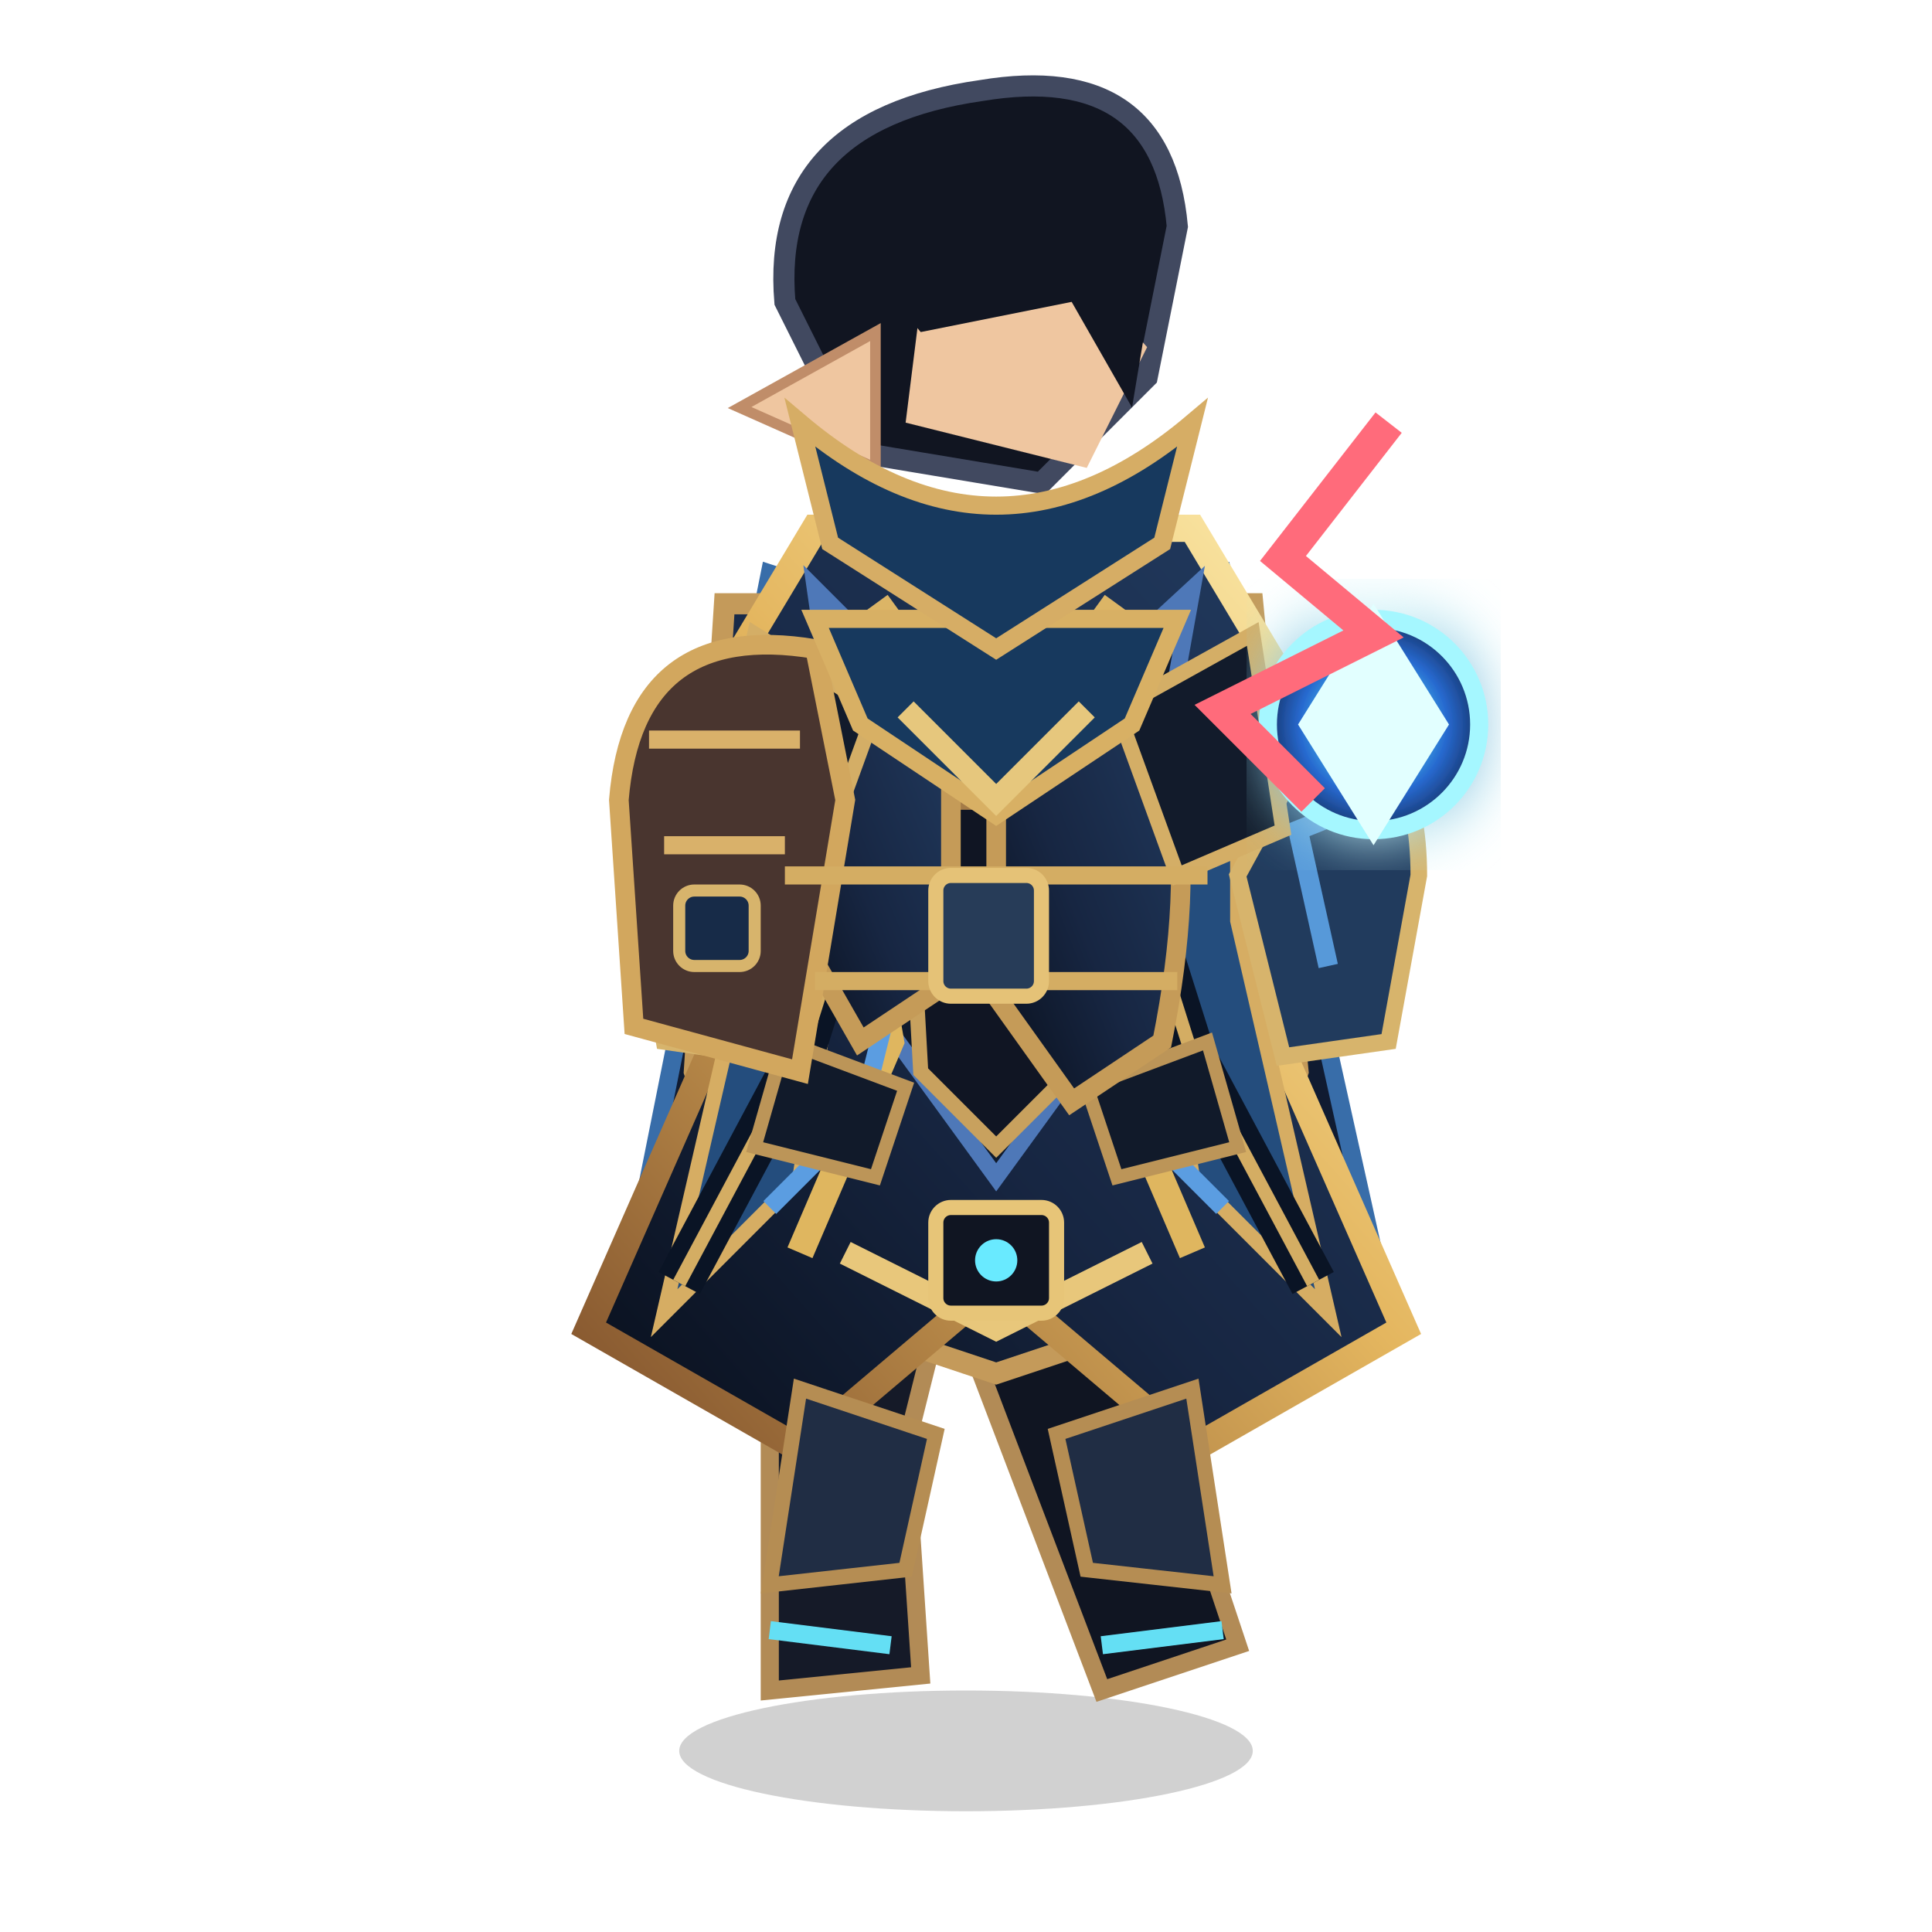
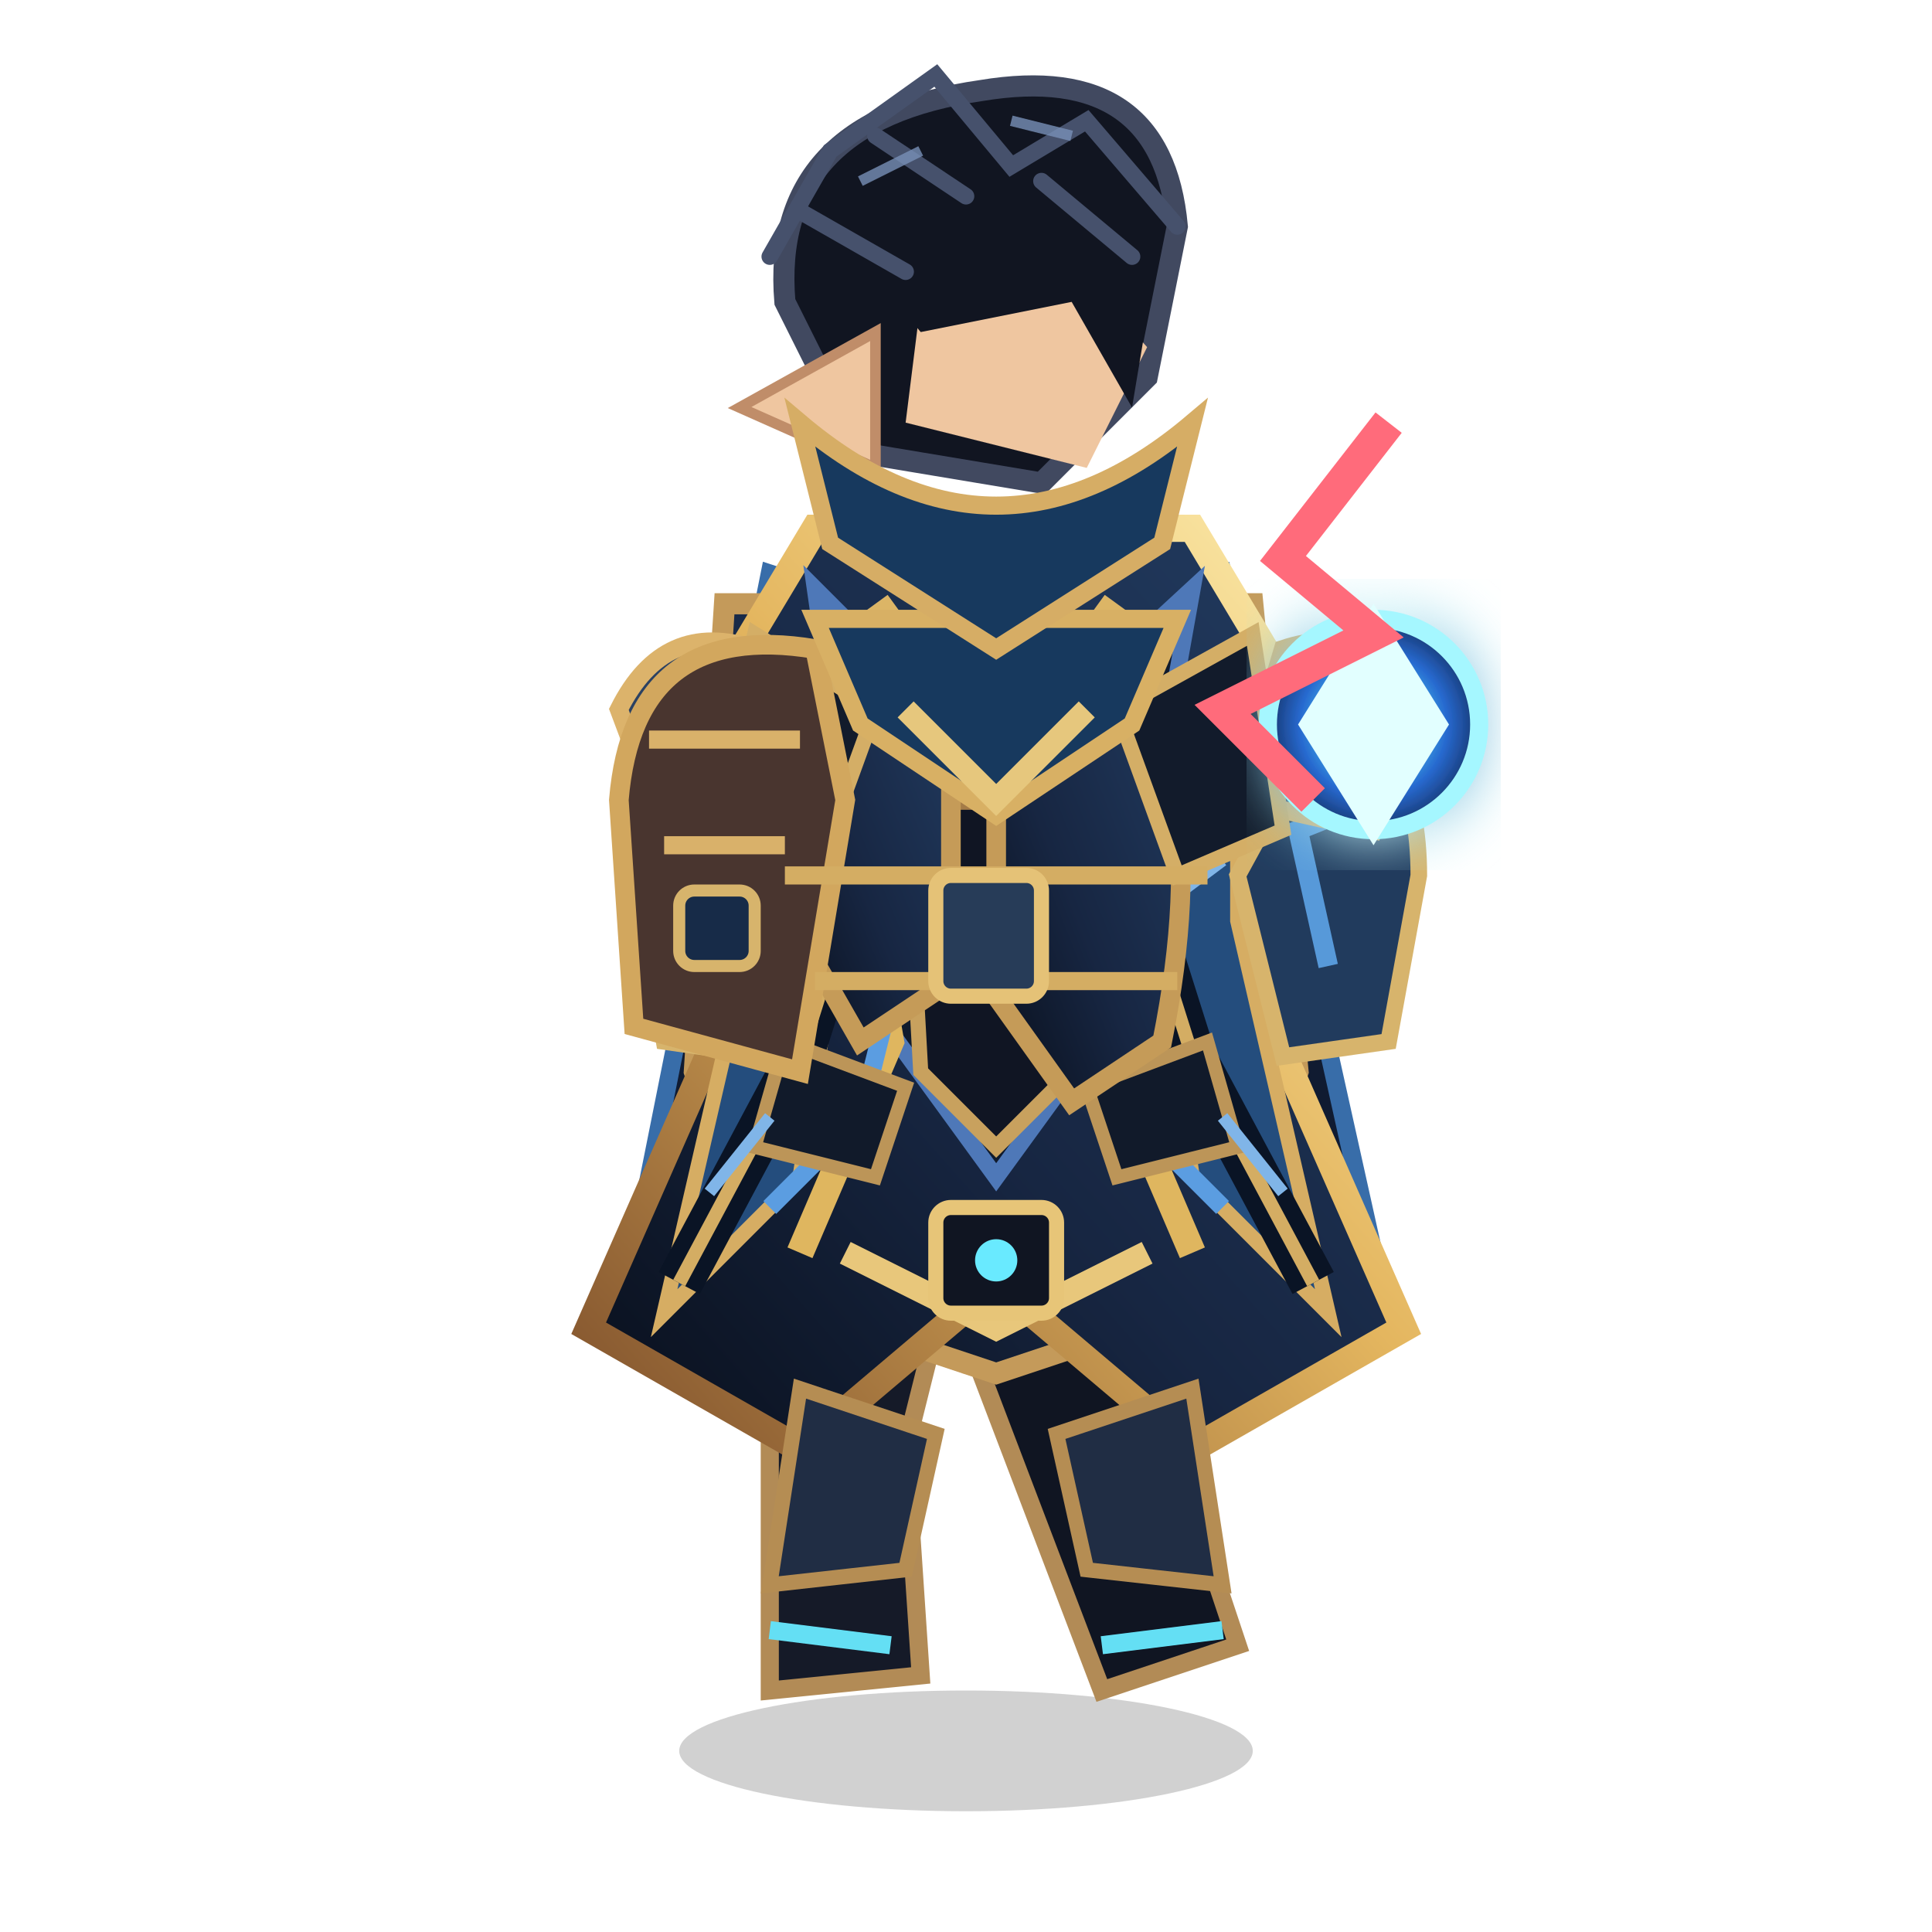
<svg xmlns="http://www.w3.org/2000/svg" width="128" height="128" viewBox="0 0 128 128" role="img" aria-label="Researcher right hit frame 1">
  <defs>
    <linearGradient id="coat" x1="0" y1="0" x2="1" y2="1">
      <stop offset="0" stop-color="#223c61" />
      <stop offset=".58" stop-color="#172642" />
      <stop offset="1" stop-color="#090f1b" />
    </linearGradient>
    <linearGradient id="gold" x1="0" y1="0" x2="1" y2="1">
      <stop stop-color="#fff0b2" />
      <stop offset=".45" stop-color="#e4b65f" />
      <stop offset="1" stop-color="#80512c" />
    </linearGradient>
    <radialGradient id="orb">
      <stop stop-color="#f0ffff" />
      <stop offset=".25" stop-color="#55e9ff" />
      <stop offset=".7" stop-color="#2769cf" />
      <stop offset="1" stop-color="#18366e" />
    </radialGradient>
    <linearGradient id="skin" x1="0" y1="0" x2="1" y2="1">
      <stop stop-color="#ffe0bd" />
      <stop offset="1" stop-color="#efc6a0" />
    </linearGradient>
    <filter id="glow">
      <feGaussianBlur stdDeviation="2.1" result="b" />
      <feMerge>
        <feMergeNode in="b" />
        <feMergeNode in="SourceGraphic" />
      </feMerge>
    </filter>
  </defs>
  <ellipse cx="64" cy="116" rx="19" ry="4" fill="#000" opacity=".18" />
  <g transform="translate(2 0)">
    <g transform="translate(128 0) scale(-1 1)">
      <g transform="translate(0 0)">
        <path d="M49 38 Q64 43 79 38 L88 83 Q79 92.414 74 92 L64 84 L54 92 Q43 89.586 39 83 Z" fill="#101b31" stroke="#386da9" stroke-width="1.2" />
        <path d="M44 81 L54 87 L64 80 L74 87 L84 81" fill="none" stroke="#b58a4d" stroke-width="1" />
        <path d="M55 74 L53 94 L48 109 L57 112 L65 91 L66 75 Z" fill="#101522" stroke="#b28b56" stroke-width="1.2" />
        <path d="M65 76 L70 96 L69 111 L79 112 L79 94 L74 74 Z" fill="#151a28" stroke="#b28b56" stroke-width="1.2" />
        <path d="M47 40 L82 40 L84 71 L79 86 L64 91 L49 86 L44 71 Z" fill="url(#coat)" stroke="#c49a5a" stroke-width="1.4" />
        <path d="M51 35 L76 35 L82 45 L80 63 L91 88 L77 96 L64 85 L51 96 L37 88 L48 63 L45 45 Z" fill="url(#coat)" stroke="url(#gold)" stroke-width="1.8" />
        <path d="M51 39 L64 51 L76 39 L72 67 L64 78 L56 67 Z" fill="#101b2d" stroke="#4e78b8" stroke-width="1.1" />
        <path d="M48 49 L55 52 L51 78 L42 87 L48 61 Z M78 49 L73 52 L77 78 L86 87 L80 61 Z" fill="#244d7d" stroke="#d6ad63" stroke-width="1" />
        <path d="M56 40 L64 51 L72 40" fill="none" stroke="#dcb566" stroke-width="2" />
        <path d="M58 53 L70 53 L69 71 L64 76 L59 71 Z" fill="#101523" stroke="#c8a15e" stroke-width="1" />
        <path d="M53 46 L57 69 L51 83 M75 46 L71 69 L77 83" fill="none" stroke="#dfb65f" stroke-width="1.8" />
        <path d="M47 53 L81 53" stroke="#a47b47" stroke-width="1.3" />
        <path d="M47 44 L57 51 L51 70 L43 85 M81 44 L71 51 L77 70 L85 85" fill="none" stroke="#0a1425" stroke-width="3.1" />
        <path d="M47 44 L57 51 L51 70 L43 85 M81 44 L71 51 L77 70 L85 85" fill="none" stroke="#d4ad63" stroke-width=".9" />
        <path d="M54 54 L59 58 L55 74 L49 80 M74 54 L69 58 L73 74 L79 80" fill="none" stroke="#5b9de1" stroke-width="1.2" />
        <path d="M54 83 L64 88 L74 83" fill="none" stroke="#e8c77b" stroke-width="1.6" />
        <rect x="60" y="80" width="8" height="7" rx="1" fill="#101522" stroke="#e7c578" stroke-width="1" />
        <circle cx="64" cy="83.5" r="1.4" fill="#69eaff" />
        <path d="M42 47 Q36 49 36 58 L38 69 L45 70 L48 58 Z" fill="#213b5d" stroke="#d7b46c" stroke-width="1.1" />
        <path d="M39 53 L44 55 L42 64" fill="none" stroke="#5799d9" stroke-width="1.3" />
        <path d="M81 47 Q88 49 88 58 L86 69 L79 70 L76 58 Z" fill="#172944" stroke="#d7b46c" stroke-width="1.1" />
        <path d="M80 54 L85 56 L83 64" fill="none" stroke="#5799d9" stroke-width="1.3" />
        <path d="M50 69 L58 72 L56 78 L48 76 Z M70 72 L78 69 L80 76 L72 78 Z" fill="#111a2a" stroke="#bc9558" stroke-width=".9" />
        <path d="M51 92 L60 95 L58 104 L49 105 Z M68 95 L77 92 L79 105 L70 104 Z" fill="#202d44" stroke="#b58d53" stroke-width="1" />
        <path d="M49 108 L57 109 M71 109 L79 108" stroke="#64dff4" stroke-width="1.2" />
+         <path d="M45 43 Q39 41 36 47 L39 55 L48 53 Z M80 43 Q86 41 89 47 L86 55 L77 53 Z" fill="#2b4162" stroke="#dcb36b" stroke-width="1.2" />
+         <path d="M39 47 L44 46 L46 50 L41 52 Z M81 46 L86 47 L84 52 L79 50 Z" fill="#101b2e" stroke="#5688bd" stroke-width=".8" />
+         <circle cx="42" cy="47" r="1.1" fill="#f4d38d" />
+         <circle cx="84" cy="47" r="1.1" fill="#f4d38d" />
+         <path d="M49 57 L53 60 M79 57 L75 60 M49 74 L45 79 M79 74 L83 79" stroke="#80b5e8" stroke-width=".8" />
        <g transform="rotate(0 64 48)">
          <path d="M58 42 Q49 49 53 69 L59 73 L64 66 L64 49 Z" fill="url(#coat)" stroke="#c59b58" stroke-width="1.3" />
          <path d="M70 43 Q80 48 77 62 L73 69 L67 65 L67 50 Z" fill="url(#coat)" stroke="#c59b58" stroke-width="1.3" />
        </g>
        <path d="M47 42 L56 47 L52 58 L45 55 Z M80 42 L72 47 L76 58 L83 55 Z" fill="#121b2b" stroke="#d4ae66" stroke-width="1" />
        <path d="M76 43 Q88 41 89 53 L88 68 L77 71 L74 53 Z" fill="#49352f" stroke="#d2a75e" stroke-width="1.3" />
        <path d="M77 49 L87 49 M78 56 L86 56" stroke="#d9b16a" stroke-width="1.2" />
        <rect x="80" y="59" width="5" height="5" rx="1" fill="#172b48" stroke="#d7b46c" stroke-width=".8" />
        <path d="M52 41 L76 41 L73 48 L64 54 L55 48 Z" fill="#17395e" stroke="#d8b064" stroke-width="1.2" />
        <path d="M58 47 L64 53 L70 47" fill="none" stroke="#e6c77d" stroke-width="1.5" />
        <path d="M50 58 L78 58 M52 65 L76 65" stroke="#d4ad63" stroke-width="1.2" />
        <rect x="61" y="58" width="7" height="8" rx="1" fill="#273c58" stroke="#e5c277" stroke-width="1" />
        <path d="M52 15 Q53 4 65 6 Q79 8 78 20 L73 30 L61 32 L54 25 Z" fill="#111521" stroke="#414960" stroke-width="1.4" />
        <path d="M72 22 L81 27 L72 31 Z" fill="#efc6a0" stroke="#c08d69" stroke-width=".7" />
        <path d="M54 23 Q60 16 69 20 L70 28 L58 31 Z" fill="#efc6a0" />
        <path d="M53 15 Q63 5 74 16 L69 22 L59 20 L55 27 Z" fill="#111521" />
+         <path d="M52 15 L58 8 L63 11 L68 5 L75 10 L79 17 M55 17 L61 12 M66 13 L72 9 M70 18 L77 14" fill="none" stroke="#46516c" stroke-width="1.1" stroke-linecap="round" />
+         <path d="M59 9 L63 8 M69 10 L73 12" fill="none" stroke="#7890b7" stroke-width=".7" opacity=".8" />
        <path d="M51 28 Q64 39 77 28 L75 36 L64 43 L53 36 Z" fill="#17395e" stroke="#d6ad65" stroke-width="1.2" />
        <g filter="url(#glow)">
          <circle cx="39" cy="48" r="7" fill="url(#orb)" stroke="#a5f7ff" stroke-width="1.2" />
          <path d="M34 48 L39 40 L44 48 L39 56 Z" fill="#e2ffff" />
        </g>
        <path d="M38 28 L45 37 L39 42 L49 47 L43 53" fill="none" stroke="#ff6b7b" stroke-width="2.2" />
      </g>
    </g>
  </g>
</svg>
